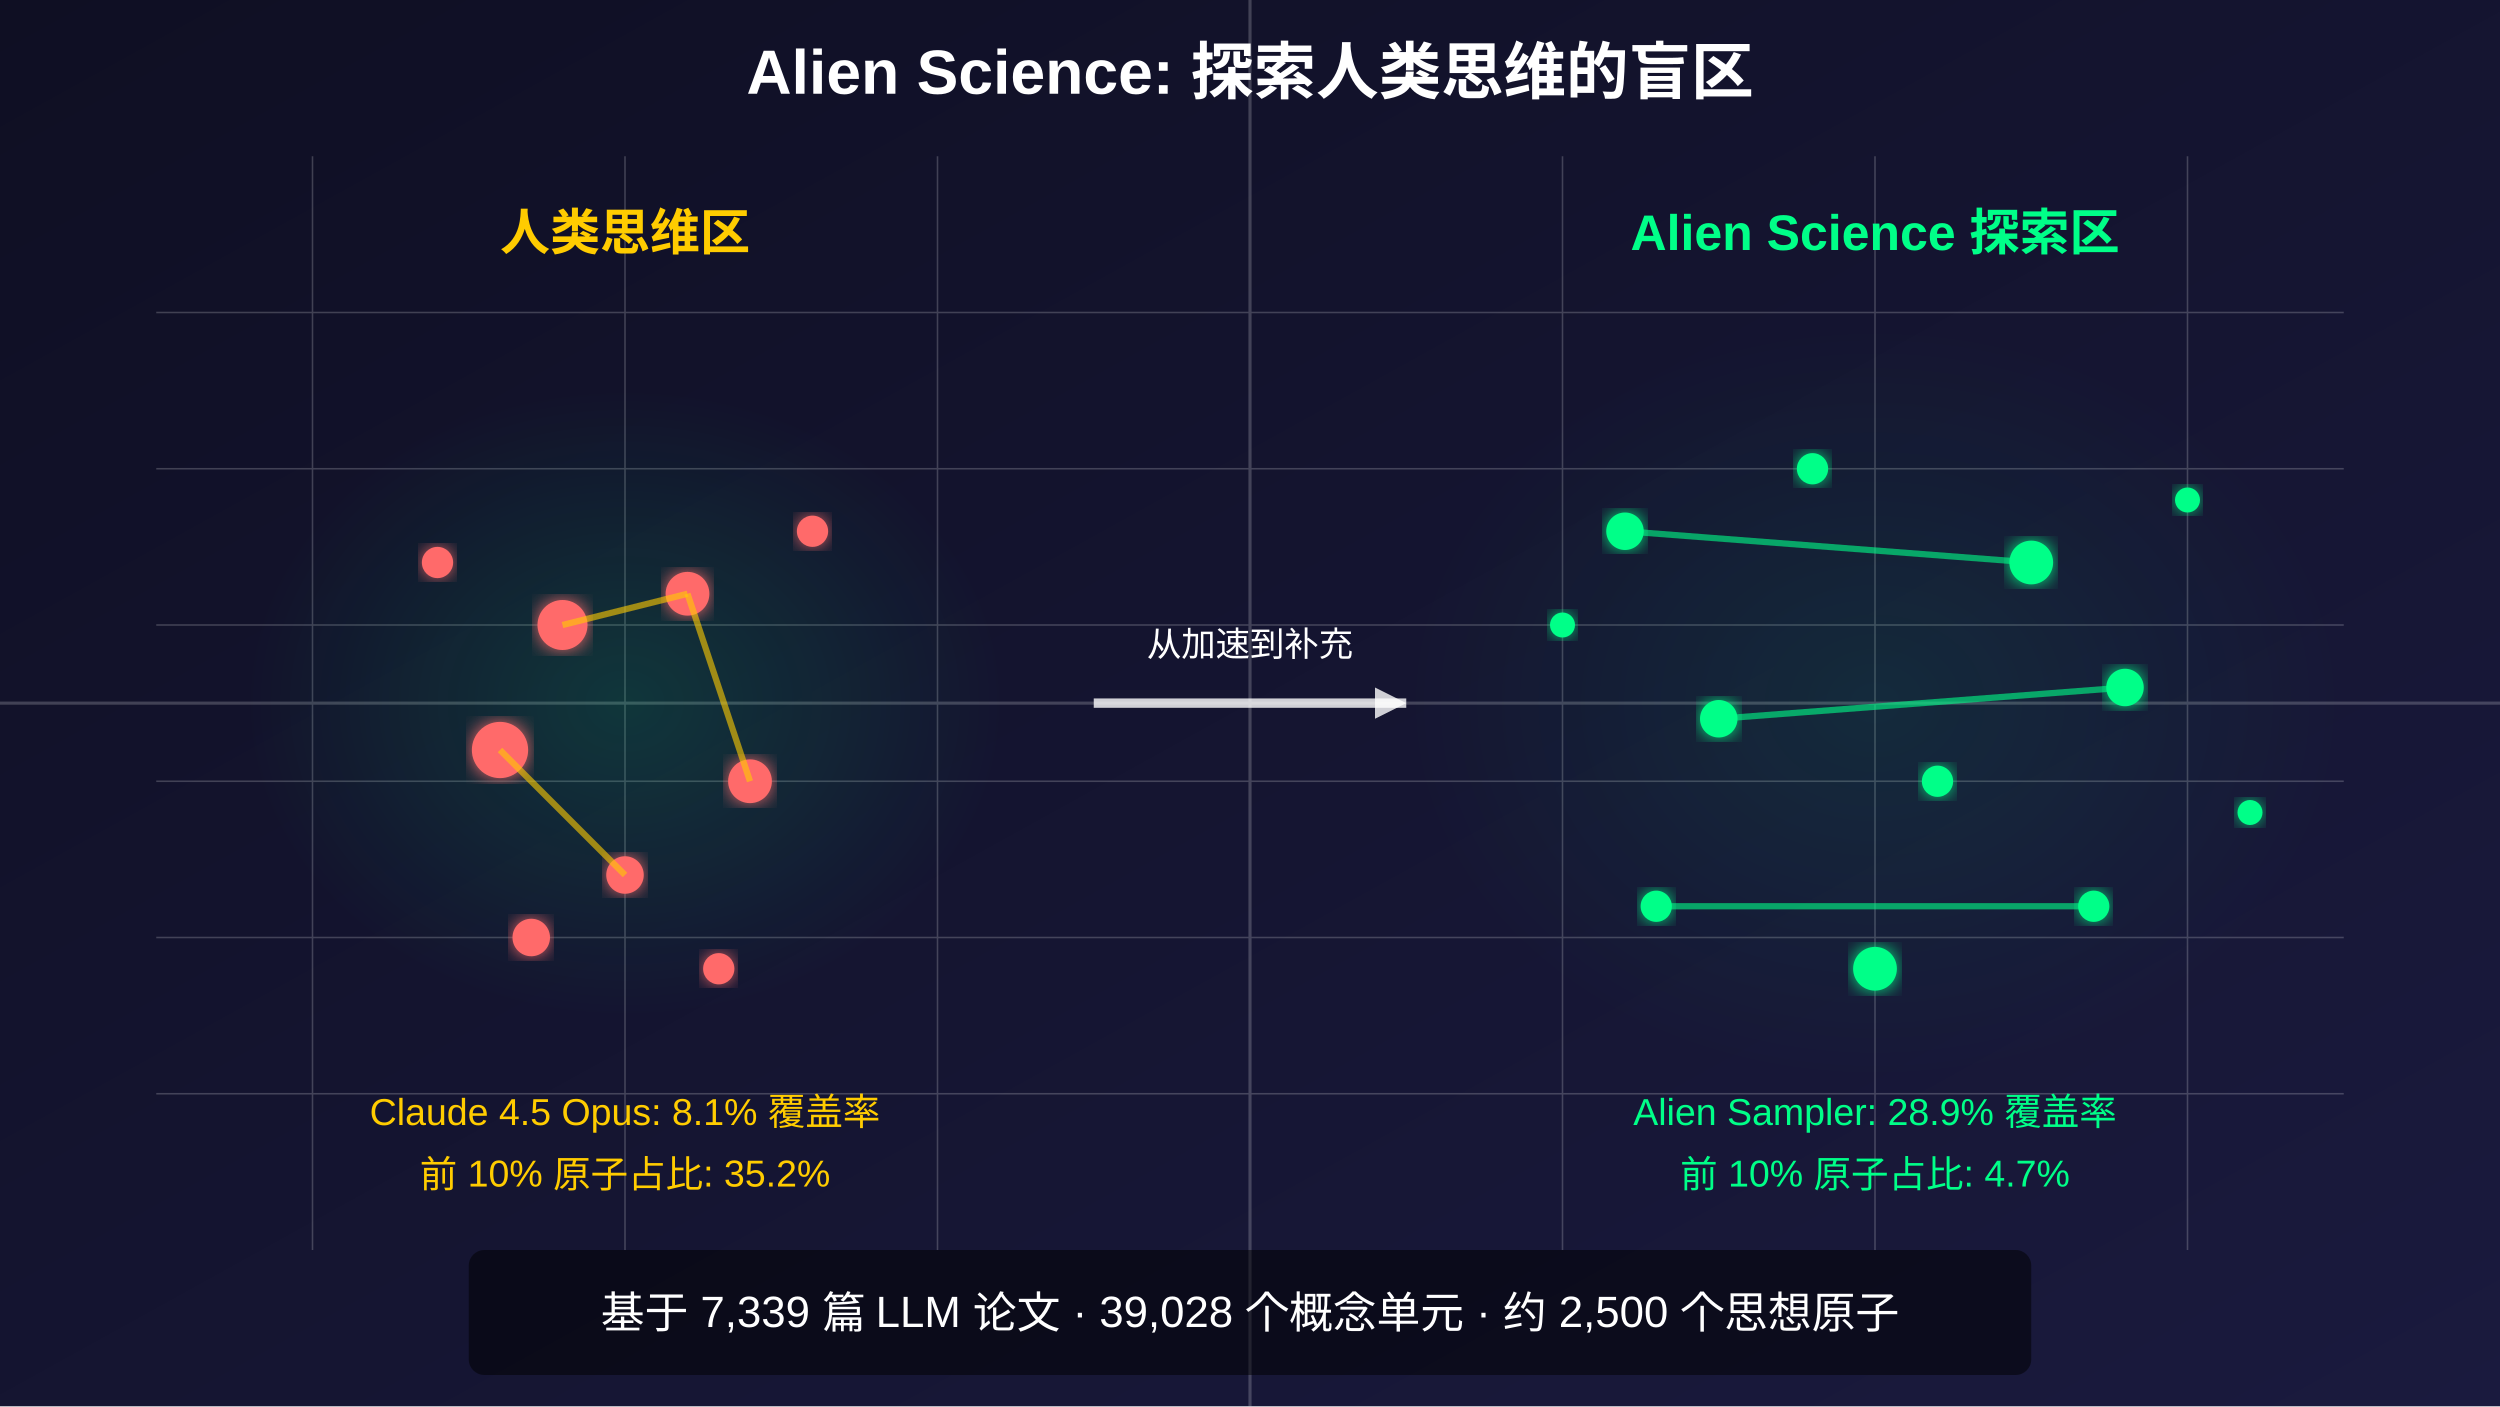
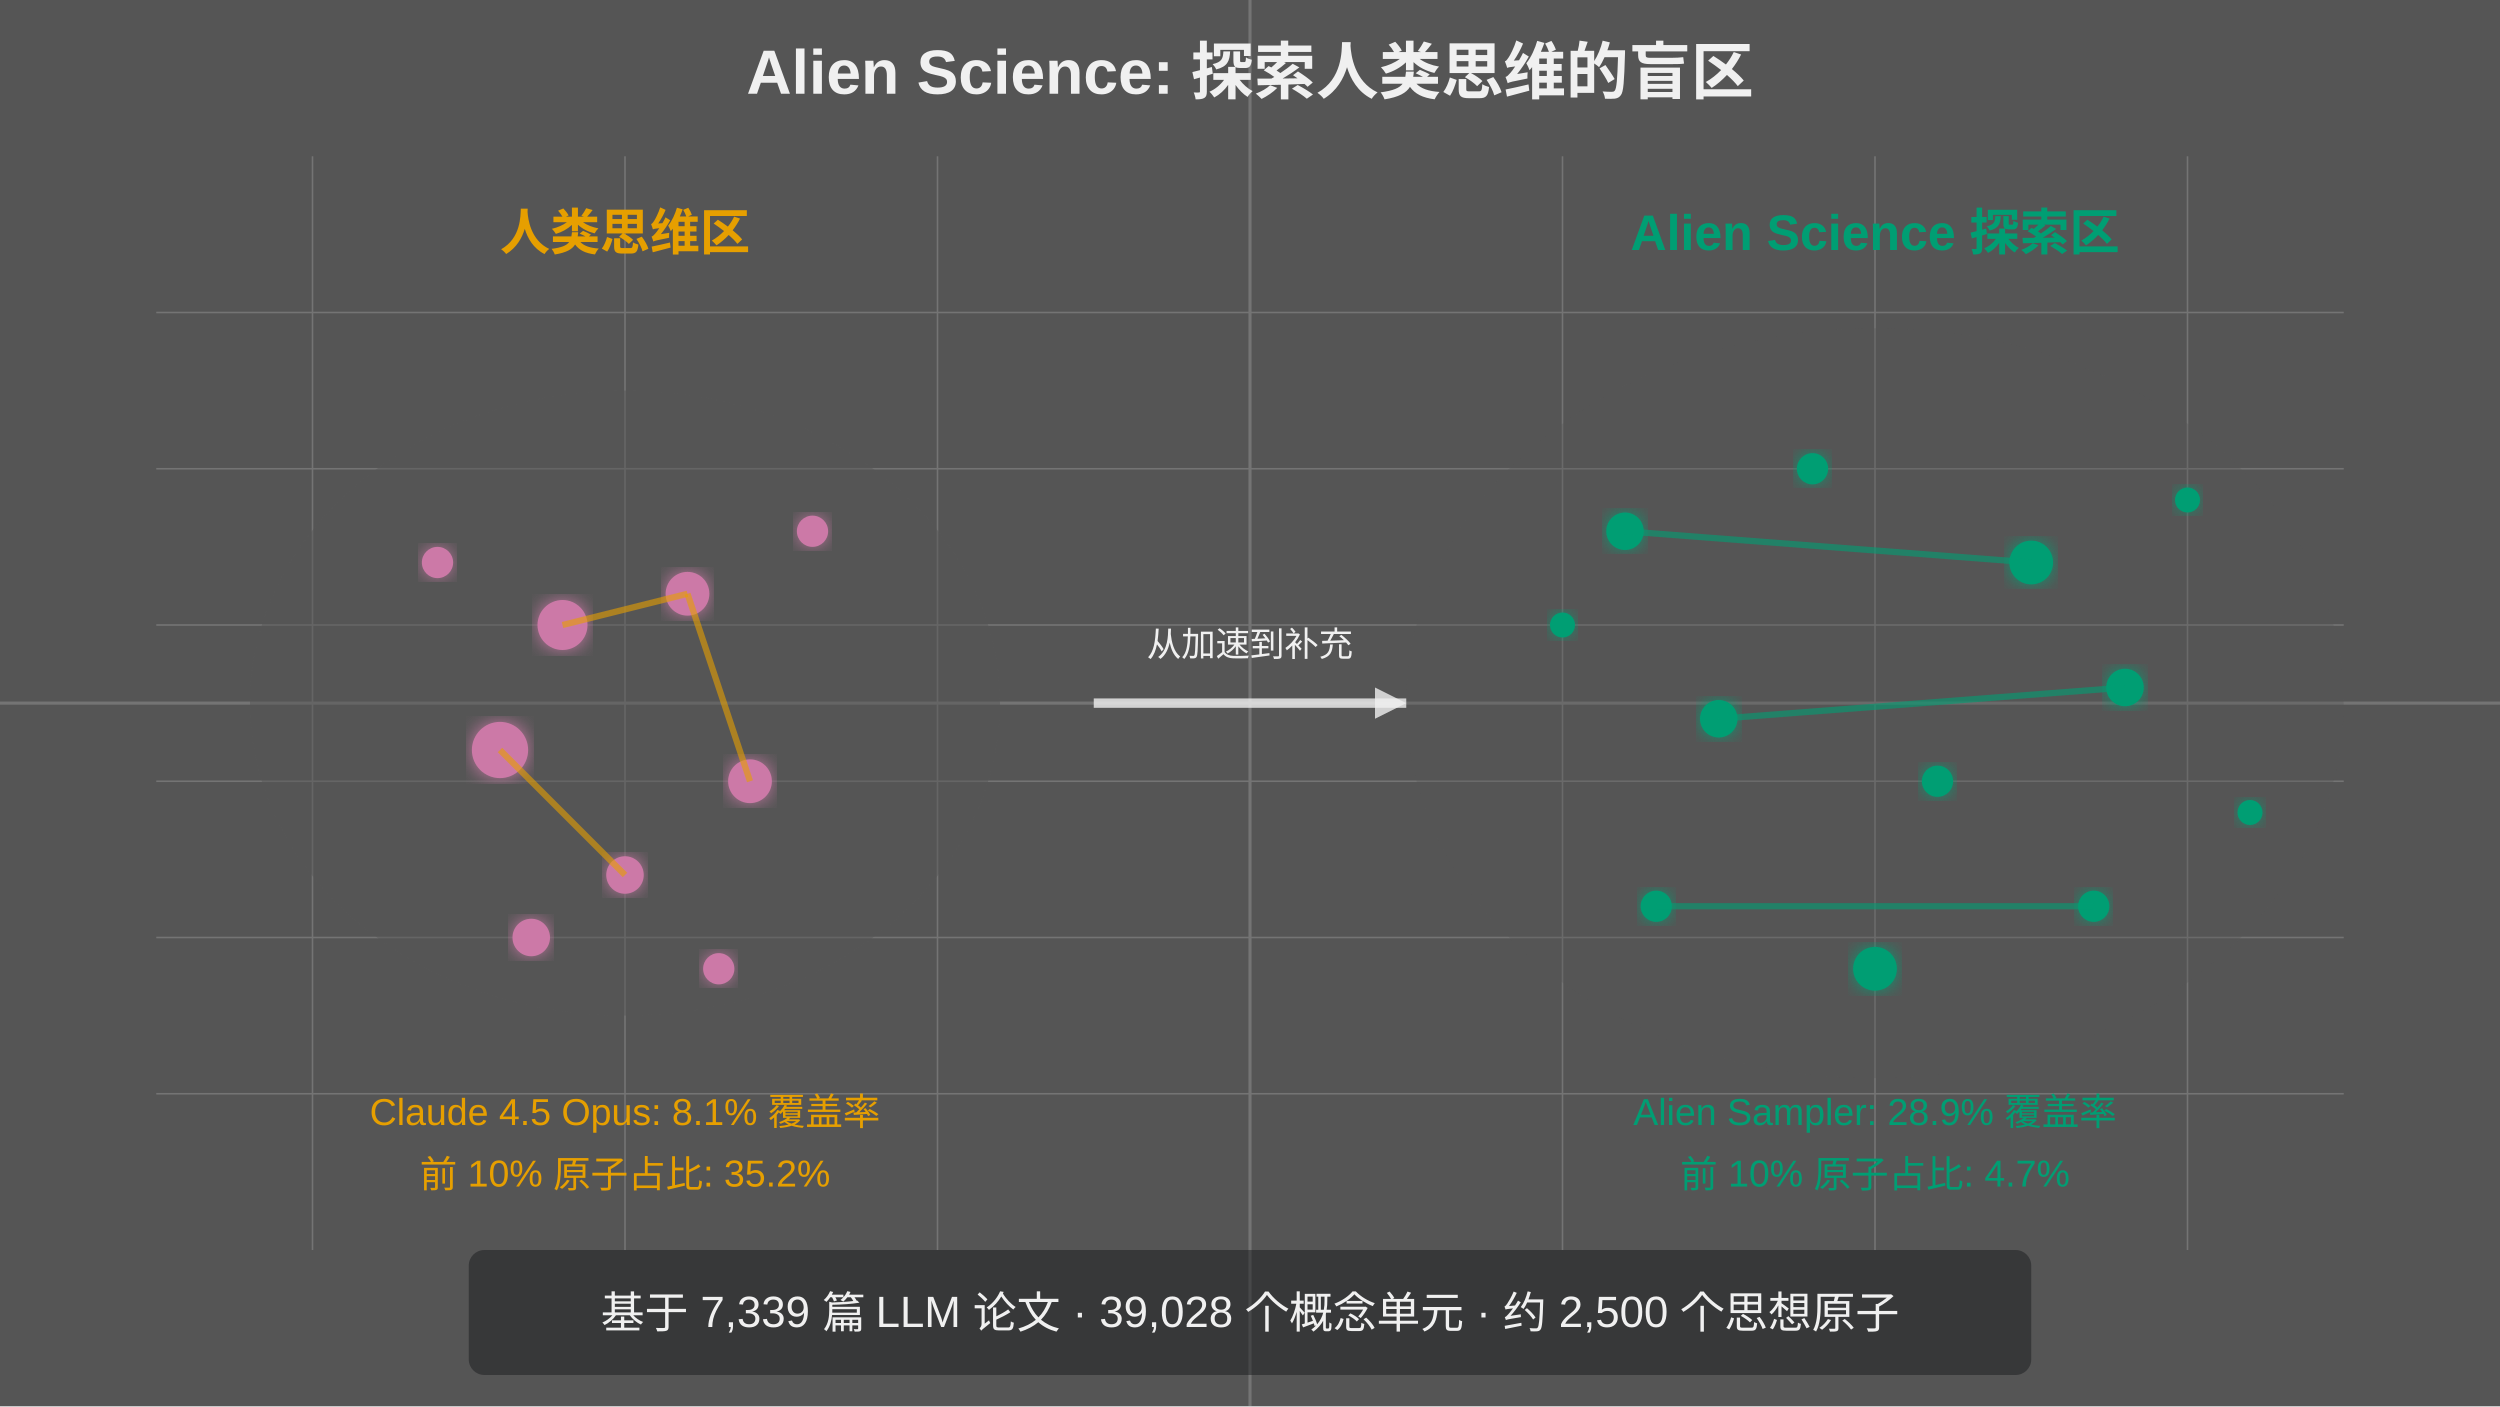
<svg xmlns="http://www.w3.org/2000/svg" width="800" height="450">
  <defs>
-     <linearGradient id="bgGradient" x1="0%" y1="0%" x2="100%" y2="100%">
-       <stop offset="0%" style="stop-color:#0f0f23;stop-opacity:1" />
-       <stop offset="100%" style="stop-color:#1a1a3e;stop-opacity:1" />
-     </linearGradient>
-     <radialGradient id="alienGlow" cx="50%" cy="50%" r="50%">
-       <stop offset="0%" style="stop-color:#00ff88;stop-opacity:0.3" />
-       <stop offset="100%" style="stop-color:#00ff88;stop-opacity:0" />
-     </radialGradient>
    <filter id="glow">
      <feGaussianBlur stdDeviation="3" result="coloredBlur" />
      <feMerge>
        <feMergeNode in="coloredBlur" />
        <feMergeNode in="SourceGraphic" />
      </feMerge>
    </filter>
  </defs>
-   <rect width="800" height="450" fill="url(#bgGradient)" />
+   <rect width="800" height="450" fill="#555555" />
  <g opacity="0.2">
-     <line x1="0" y1="225" x2="800" y2="225" stroke="#ffffff" stroke-width="1" />
-     <line x1="400" y1="0" x2="400" y2="450" stroke="#ffffff" stroke-width="1" />
-     <line x1="100" y1="50" x2="100" y2="400" stroke="#ffffff" stroke-width="0.5" />
-     <line x1="200" y1="50" x2="200" y2="400" stroke="#ffffff" stroke-width="0.5" />
-     <line x1="300" y1="50" x2="300" y2="400" stroke="#ffffff" stroke-width="0.5" />
-     <line x1="500" y1="50" x2="500" y2="400" stroke="#ffffff" stroke-width="0.5" />
-     <line x1="600" y1="50" x2="600" y2="400" stroke="#ffffff" stroke-width="0.5" />
-     <line x1="700" y1="50" x2="700" y2="400" stroke="#ffffff" stroke-width="0.5" />
-     <line x1="50" y1="100" x2="750" y2="100" stroke="#ffffff" stroke-width="0.5" />
-     <line x1="50" y1="150" x2="750" y2="150" stroke="#ffffff" stroke-width="0.5" />
-     <line x1="50" y1="200" x2="750" y2="200" stroke="#ffffff" stroke-width="0.5" />
-     <line x1="50" y1="250" x2="750" y2="250" stroke="#ffffff" stroke-width="0.5" />
-     <line x1="50" y1="300" x2="750" y2="300" stroke="#ffffff" stroke-width="0.5" />
-     <line x1="50" y1="350" x2="750" y2="350" stroke="#ffffff" stroke-width="0.5" />
+     <line x1="0" y1="225" x2="800" y2="225" stroke="#F0F0F0" stroke-width="1" />
+     <line x1="400" y1="0" x2="400" y2="450" stroke="#F0F0F0" stroke-width="1" />
+     <line x1="100" y1="50" x2="100" y2="400" stroke="#F0F0F0" stroke-width="0.5" />
+     <line x1="200" y1="50" x2="200" y2="400" stroke="#F0F0F0" stroke-width="0.5" />
+     <line x1="300" y1="50" x2="300" y2="400" stroke="#F0F0F0" stroke-width="0.5" />
+     <line x1="500" y1="50" x2="500" y2="400" stroke="#F0F0F0" stroke-width="0.5" />
+     <line x1="600" y1="50" x2="600" y2="400" stroke="#F0F0F0" stroke-width="0.5" />
+     <line x1="700" y1="50" x2="700" y2="400" stroke="#F0F0F0" stroke-width="0.5" />
+     <line x1="50" y1="100" x2="750" y2="100" stroke="#F0F0F0" stroke-width="0.5" />
+     <line x1="50" y1="150" x2="750" y2="150" stroke="#F0F0F0" stroke-width="0.5" />
+     <line x1="50" y1="200" x2="750" y2="200" stroke="#F0F0F0" stroke-width="0.5" />
+     <line x1="50" y1="250" x2="750" y2="250" stroke="#F0F0F0" stroke-width="0.5" />
+     <line x1="50" y1="300" x2="750" y2="300" stroke="#F0F0F0" stroke-width="0.5" />
+     <line x1="50" y1="350" x2="750" y2="350" stroke="#F0F0F0" stroke-width="0.5" />
  </g>
  <g>
-     <ellipse cx="200" cy="225" rx="120" ry="100" fill="url(#alienGlow)" opacity="0.5" />
-     <text x="200" y="80" text-anchor="middle" fill="#ffcc00" font-family="Arial" font-size="16" font-weight="bold">人类思维区</text>
-     <circle cx="180" cy="200" r="8" fill="#ff6b6b" filter="url(#glow)" />
-     <circle cx="220" cy="190" r="7" fill="#ff6b6b" filter="url(#glow)" />
-     <circle cx="160" cy="240" r="9" fill="#ff6b6b" filter="url(#glow)" />
-     <circle cx="240" cy="250" r="7" fill="#ff6b6b" filter="url(#glow)" />
-     <circle cx="200" cy="280" r="6" fill="#ff6b6b" filter="url(#glow)" />
-     <circle cx="140" cy="180" r="5" fill="#ff6b6b" filter="url(#glow)" />
-     <circle cx="260" cy="170" r="5" fill="#ff6b6b" filter="url(#glow)" />
-     <circle cx="170" cy="300" r="6" fill="#ff6b6b" filter="url(#glow)" />
-     <circle cx="230" cy="310" r="5" fill="#ff6b6b" filter="url(#glow)" />
-     <line x1="180" y1="200" x2="220" y2="190" stroke="#ffcc00" stroke-width="2" opacity="0.6" />
-     <line x1="220" y1="190" x2="240" y2="250" stroke="#ffcc00" stroke-width="2" opacity="0.6" />
-     <line x1="160" y1="240" x2="200" y2="280" stroke="#ffcc00" stroke-width="2" opacity="0.6" />
-     <text x="200" y="360" text-anchor="middle" fill="#ffcc00" font-family="Arial" font-size="12">Claude 4.5 Opus: 8.1% 覆盖率</text>
-     <text x="200" y="380" text-anchor="middle" fill="#ffcc00" font-family="Arial" font-size="12">前 10% 原子占比: 35.2%</text>
+     <ellipse cx="200" cy="225" rx="120" ry="100" fill="#555555" opacity="0.5" />
+     <text x="200" y="80" text-anchor="middle" fill="#E69F00" font-family="Arial" font-size="16" font-weight="bold">人类思维区</text>
+     <circle cx="180" cy="200" r="8" fill="#CC79A7" filter="url(#glow)" />
+     <circle cx="220" cy="190" r="7" fill="#CC79A7" filter="url(#glow)" />
+     <circle cx="160" cy="240" r="9" fill="#CC79A7" filter="url(#glow)" />
+     <circle cx="240" cy="250" r="7" fill="#CC79A7" filter="url(#glow)" />
+     <circle cx="200" cy="280" r="6" fill="#CC79A7" filter="url(#glow)" />
+     <circle cx="140" cy="180" r="5" fill="#CC79A7" filter="url(#glow)" />
+     <circle cx="260" cy="170" r="5" fill="#CC79A7" filter="url(#glow)" />
+     <circle cx="170" cy="300" r="6" fill="#CC79A7" filter="url(#glow)" />
+     <circle cx="230" cy="310" r="5" fill="#CC79A7" filter="url(#glow)" />
+     <line x1="180" y1="200" x2="220" y2="190" stroke="#E69F00" stroke-width="2" opacity="0.6" />
+     <line x1="220" y1="190" x2="240" y2="250" stroke="#E69F00" stroke-width="2" opacity="0.6" />
+     <line x1="160" y1="240" x2="200" y2="280" stroke="#E69F00" stroke-width="2" opacity="0.6" />
+     <text x="200" y="360" text-anchor="middle" fill="#E69F00" font-family="Arial" font-size="12">Claude 4.5 Opus: 8.1% 覆盖率</text>
+     <text x="200" y="380" text-anchor="middle" fill="#E69F00" font-family="Arial" font-size="12">前 10% 原子占比: 35.2%</text>
  </g>
  <g>
-     <ellipse cx="600" cy="225" rx="150" ry="120" fill="url(#alienGlow)" opacity="0.3" />
-     <text x="600" y="80" text-anchor="middle" fill="#00ff88" font-family="Arial" font-size="16" font-weight="bold">Alien Science 探索区</text>
-     <circle cx="520" cy="170" r="6" fill="#00ff88" filter="url(#glow)" />
-     <circle cx="580" cy="150" r="5" fill="#00ff88" filter="url(#glow)" />
-     <circle cx="650" cy="180" r="7" fill="#00ff88" filter="url(#glow)" />
-     <circle cx="550" cy="230" r="6" fill="#00ff88" filter="url(#glow)" />
-     <circle cx="620" cy="250" r="5" fill="#00ff88" filter="url(#glow)" />
-     <circle cx="680" cy="220" r="6" fill="#00ff88" filter="url(#glow)" />
-     <circle cx="530" cy="290" r="5" fill="#00ff88" filter="url(#glow)" />
-     <circle cx="600" cy="310" r="7" fill="#00ff88" filter="url(#glow)" />
-     <circle cx="670" cy="290" r="5" fill="#00ff88" filter="url(#glow)" />
-     <circle cx="500" cy="200" r="4" fill="#00ff88" filter="url(#glow)" />
-     <circle cx="700" cy="160" r="4" fill="#00ff88" filter="url(#glow)" />
-     <circle cx="720" cy="260" r="4" fill="#00ff88" filter="url(#glow)" />
-     <line x1="520" y1="170" x2="650" y2="180" stroke="#00ff88" stroke-width="2" opacity="0.6" />
-     <line x1="550" y1="230" x2="680" y2="220" stroke="#00ff88" stroke-width="2" opacity="0.6" />
-     <line x1="530" y1="290" x2="670" y2="290" stroke="#00ff88" stroke-width="2" opacity="0.6" />
-     <text x="600" y="360" text-anchor="middle" fill="#00ff88" font-family="Arial" font-size="12">Alien Sampler: 28.9% 覆盖率</text>
-     <text x="600" y="380" text-anchor="middle" fill="#00ff88" font-family="Arial" font-size="12">前 10% 原子占比: 4.7%</text>
+     <ellipse cx="600" cy="225" rx="150" ry="120" fill="#555555" opacity="0.3" />
+     <text x="600" y="80" text-anchor="middle" fill="#009E73" font-family="Arial" font-size="16" font-weight="bold">Alien Science 探索区</text>
+     <circle cx="520" cy="170" r="6" fill="#009E73" filter="url(#glow)" />
+     <circle cx="580" cy="150" r="5" fill="#009E73" filter="url(#glow)" />
+     <circle cx="650" cy="180" r="7" fill="#009E73" filter="url(#glow)" />
+     <circle cx="550" cy="230" r="6" fill="#009E73" filter="url(#glow)" />
+     <circle cx="620" cy="250" r="5" fill="#009E73" filter="url(#glow)" />
+     <circle cx="680" cy="220" r="6" fill="#009E73" filter="url(#glow)" />
+     <circle cx="530" cy="290" r="5" fill="#009E73" filter="url(#glow)" />
+     <circle cx="600" cy="310" r="7" fill="#009E73" filter="url(#glow)" />
+     <circle cx="670" cy="290" r="5" fill="#009E73" filter="url(#glow)" />
+     <circle cx="500" cy="200" r="4" fill="#009E73" filter="url(#glow)" />
+     <circle cx="700" cy="160" r="4" fill="#009E73" filter="url(#glow)" />
+     <circle cx="720" cy="260" r="4" fill="#009E73" filter="url(#glow)" />
+     <line x1="520" y1="170" x2="650" y2="180" stroke="#009E73" stroke-width="2" opacity="0.6" />
+     <line x1="550" y1="230" x2="680" y2="220" stroke="#009E73" stroke-width="2" opacity="0.6" />
+     <line x1="530" y1="290" x2="670" y2="290" stroke="#009E73" stroke-width="2" opacity="0.6" />
+     <text x="600" y="360" text-anchor="middle" fill="#009E73" font-family="Arial" font-size="12">Alien Sampler: 28.9% 覆盖率</text>
+     <text x="600" y="380" text-anchor="middle" fill="#009E73" font-family="Arial" font-size="12">前 10% 原子占比: 4.7%</text>
  </g>
  <g>
-     <line x1="350" y1="225" x2="450" y2="225" stroke="#ffffff" stroke-width="3" opacity="0.8" />
-     <polygon points="440,220 450,225 440,230" fill="#ffffff" opacity="0.8" />
-     <text x="400" y="210" text-anchor="middle" fill="#ffffff" font-family="Arial" font-size="11">从加速到补充</text>
+     <line x1="350" y1="225" x2="450" y2="225" stroke="#F0F0F0" stroke-width="3" opacity="0.8" />
+     <polygon points="440,220 450,225 440,230" fill="#F0F0F0" opacity="0.8" />
+     <text x="400" y="210" text-anchor="middle" fill="#F0F0F0" font-family="Arial" font-size="11">从加速到补充</text>
  </g>
  <g>
-     <rect x="150" y="400" width="500" height="40" rx="5" fill="#000000" opacity="0.5" />
-     <text x="400" y="425" text-anchor="middle" fill="#ffffff" font-family="Arial" font-size="14">
+     <rect x="150" y="400" width="500" height="40" rx="5" fill="#1A1B1E" opacity="0.5" />
+     <text x="400" y="425" text-anchor="middle" fill="#F0F0F0" font-family="Arial" font-size="14">
      基于 7,339 篇 LLM 论文 · 39,028 个概念单元 · 约 2,500 个思想原子
    </text>
  </g>
-   <text x="400" y="30" text-anchor="middle" fill="#ffffff" font-family="Arial" font-size="20" font-weight="bold">
+   <text x="400" y="30" text-anchor="middle" fill="#F0F0F0" font-family="Arial" font-size="20" font-weight="bold">
    Alien Science: 探索人类思维的盲区
  </text>
</svg>
